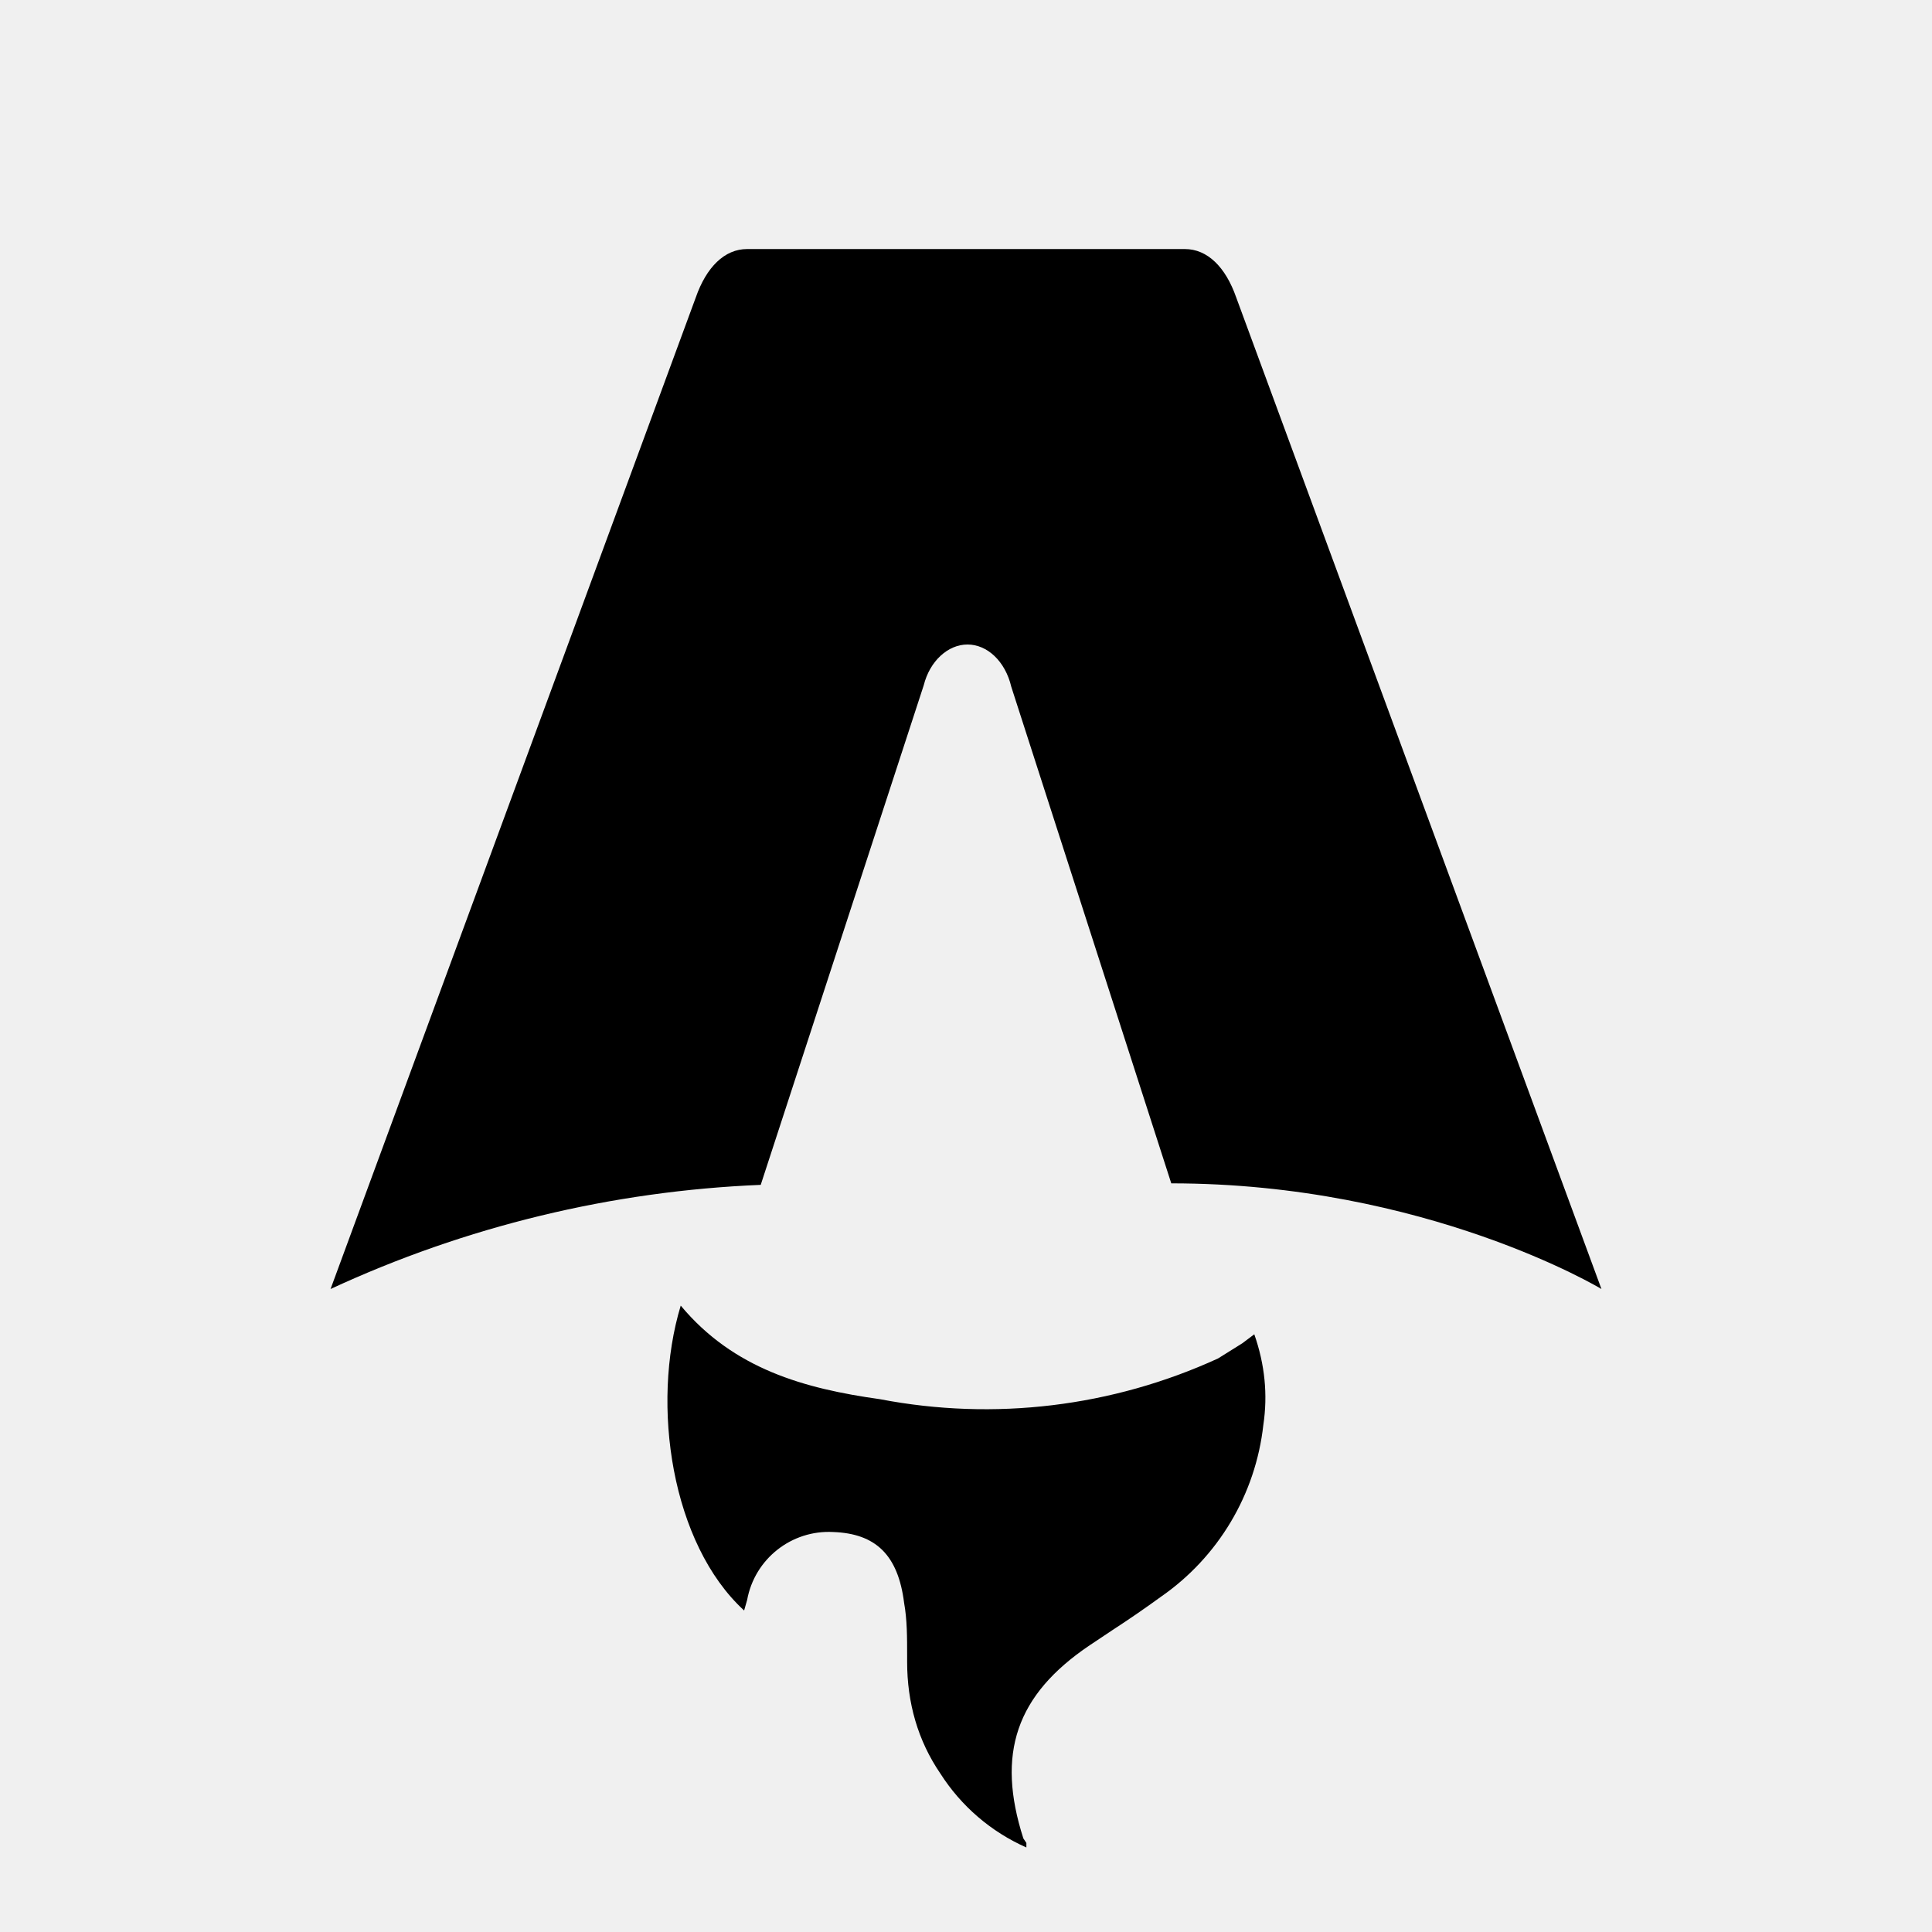
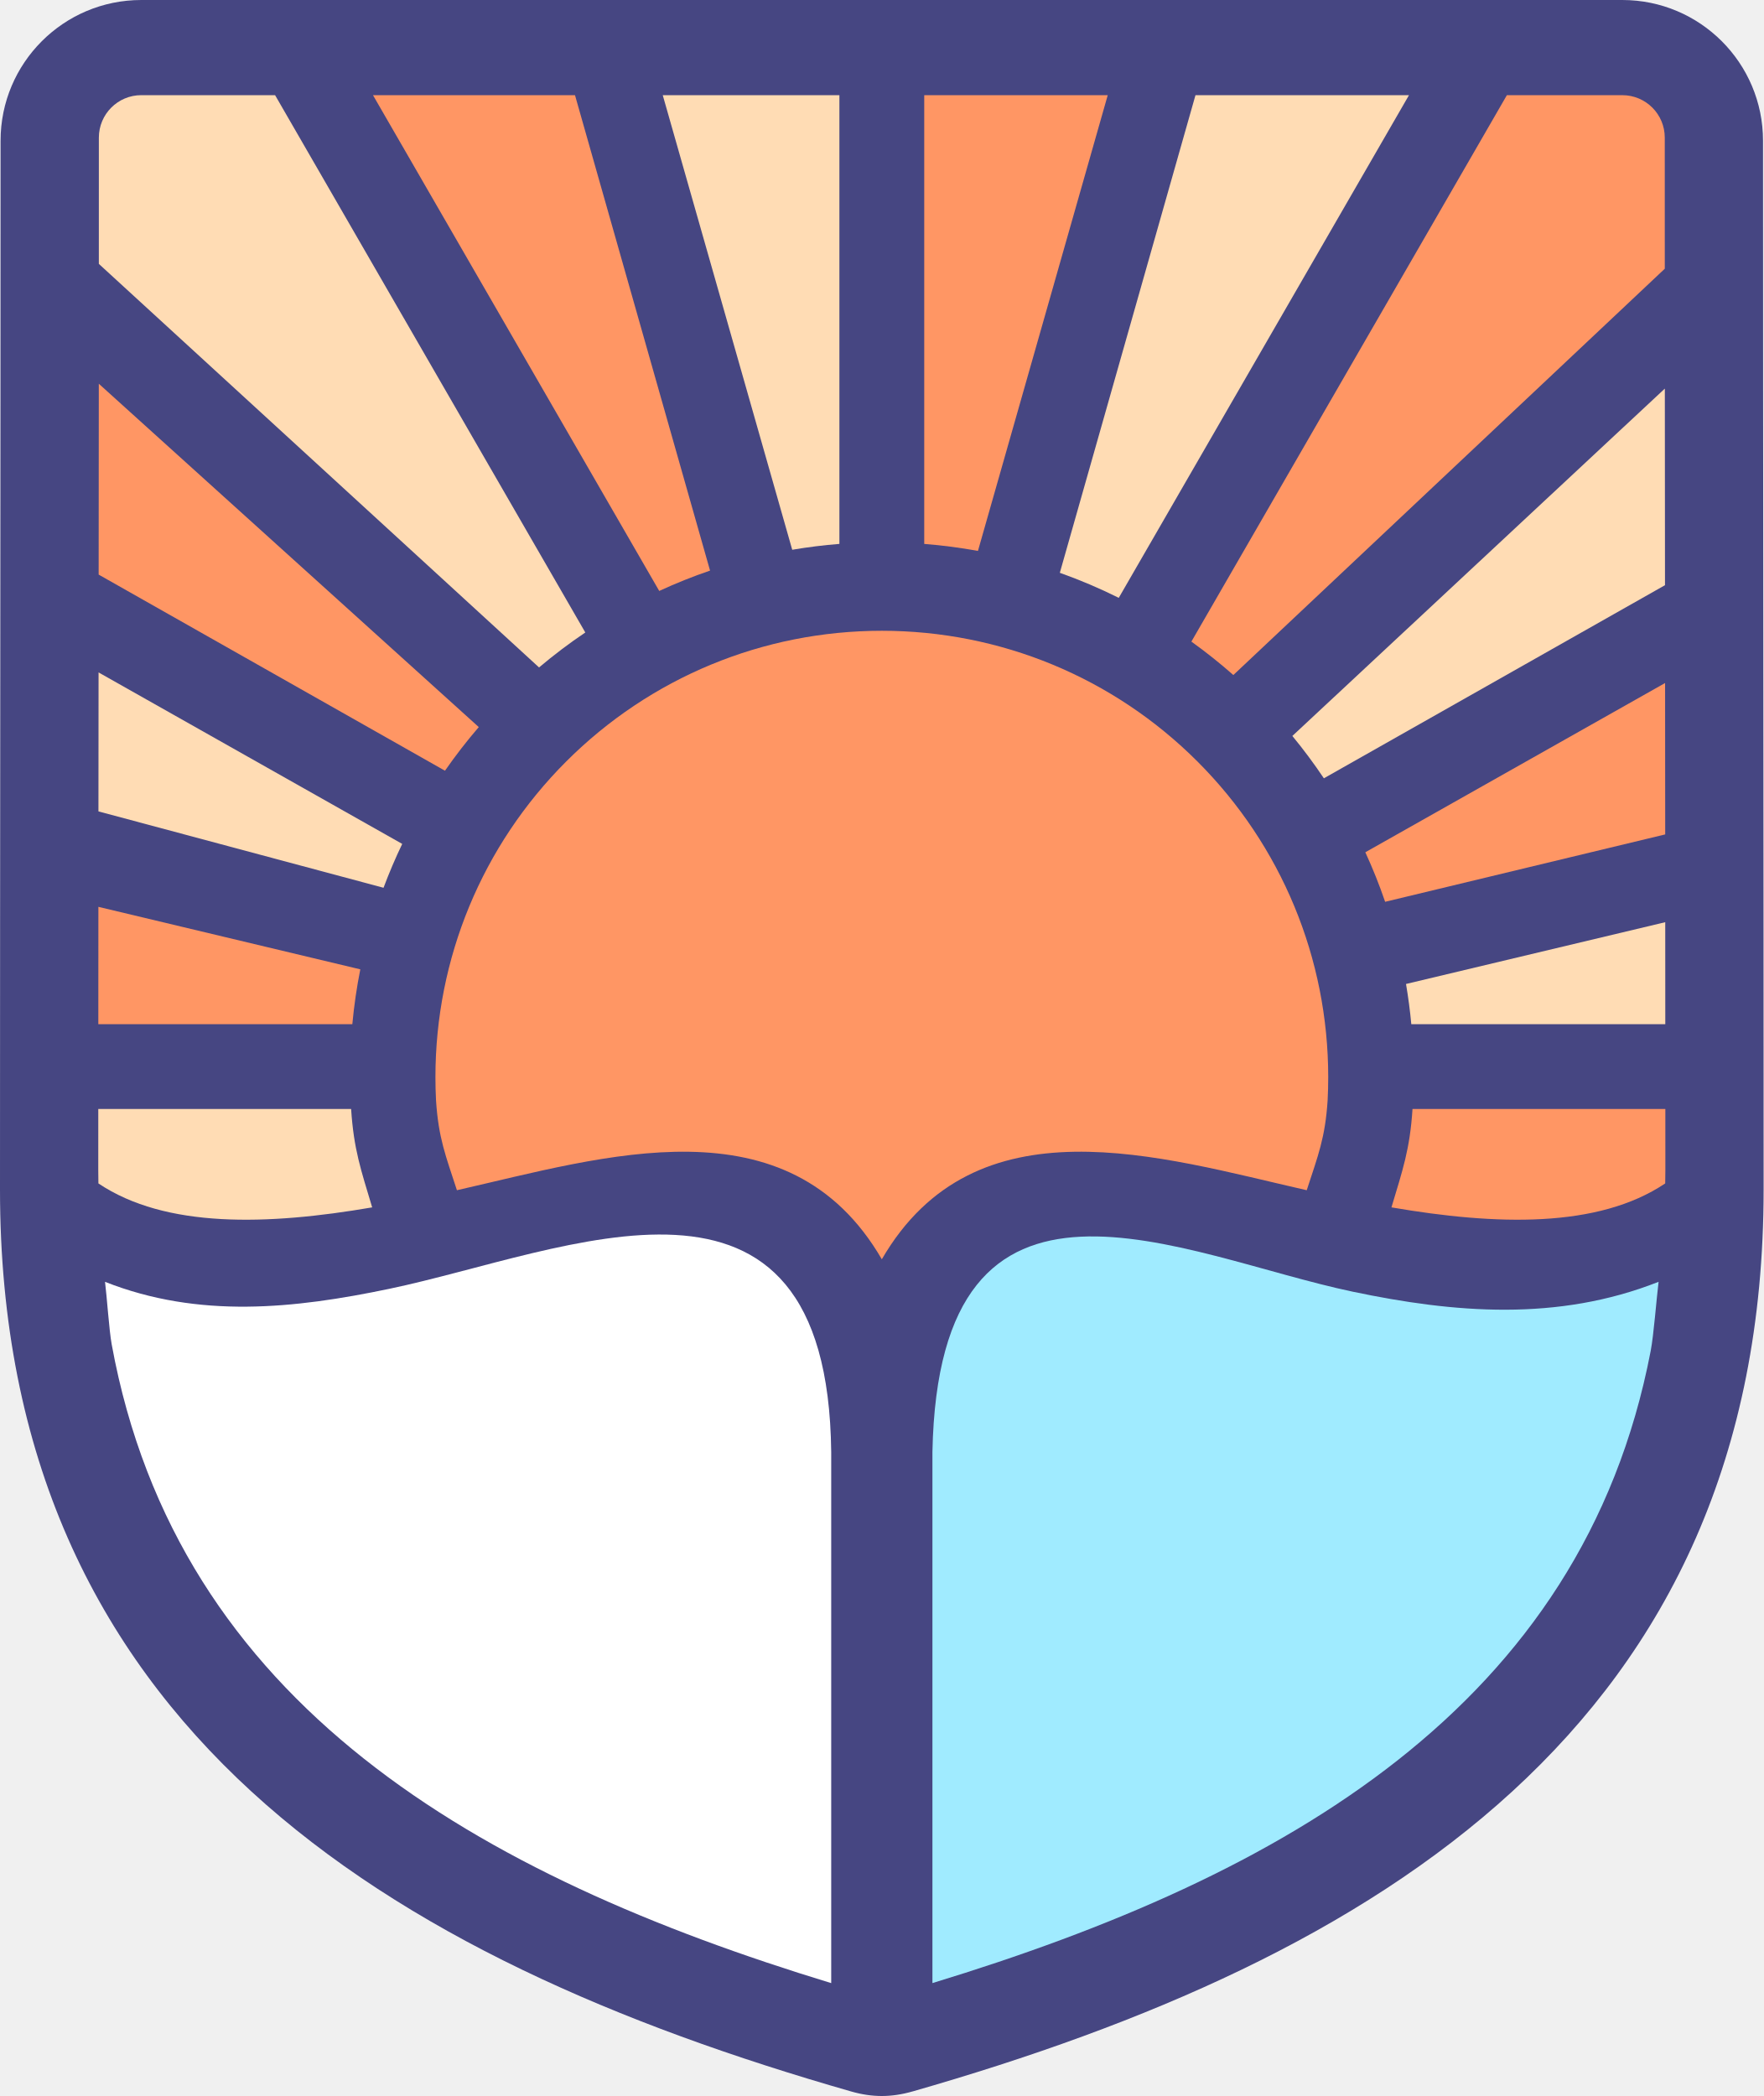
- <svg xmlns="http://www.w3.org/2000/svg" fill="none" viewBox="0 0 128 128">
-   <path d="M50.4 78.5a75.1 75.1 0 0 0-28.5 6.9l24.2-65.7c.7-2 1.9-3.2 3.4-3.2h29c1.5 0 2.7 1.2 3.4 3.2l24.2 65.7s-11.6-7-28.5-7L67 45.5c-.4-1.7-1.6-2.8-2.9-2.8-1.3 0-2.5 1.1-2.9 2.7L50.4 78.5Zm-1.1 28.2Zm-4.2-20.2c-2 6.6-.6 15.8 4.2 20.2a17.5 17.5 0 0 1 .2-.7 5.5 5.5 0 0 1 5.7-4.5c2.8.1 4.3 1.5 4.7 4.7.2 1.1.2 2.3.2 3.5v.4c0 2.7.7 5.2 2.2 7.4a13 13 0 0 0 5.7 4.9v-.3l-.2-.3c-1.8-5.6-.5-9.5 4.4-12.8l1.5-1a73 73 0 0 0 3.2-2.2 16 16 0 0 0 6.8-11.4c.3-2 .1-4-.6-6l-.8.6-1.6 1a37 37 0 0 1-22.4 2.7c-5-.7-9.7-2-13.2-6.2Z" />
-   <style>
-         path { fill: #000; }
-         @media (prefers-color-scheme: dark) {
-             path { fill: #FFF; }
-         }
-     </style>
+ <svg xmlns="http://www.w3.org/2000/svg" viewBox="0 0 1009.53 1199.8" role="img" aria-label="Доброе Начало">
+   <path fill="#464682" d="M522.39 1197.19c265.96-76.17 487.14-209.78 487.14-516.2 0-197.11-0.34-403.81-0.34-600.43 0-44.49-36.07-80.56-80.56-80.56-282.18 0-565.23 0-847.74 0-44.5 0-80.56 36.07-80.56 80.56 0 196.62-0.33 403.32-0.33 600.43 0 306.46 221.23 440.06 487.23 516.22 12.14 3.47 23.03 3.45 35.16-0.03z" />
+   <path fill="#FF9664" d="M808.55 634.8l144.73 0 0.01 35.2c0 2.49-0.05 4.95-0.09 7.42-38.46 25.8-96.78 24.01-156.7 13.71 6.43-21.53 10.55-33.09 12.05-56.33zm144.58-243.82l0.07 86.66-160.32 38.57c-3.31-9.68-7.1-19.14-11.34-28.35l171.59-96.88zm-90.55-336.5l66.06 0c13.44 0 24.31 10.87 24.31 24.32l0.01 75.02-246.96 232.58c-7.68-6.76-15.69-13.16-24.02-19.13l180.59-312.79zm-333.54 0l105.05 0-74.29 260.88c-10.09-1.84-20.35-3.19-30.75-4.01l0-256.87zm-315.53 0l115.63 0 77.31 272.14c-9.94 3.39-19.65 7.29-29.09 11.65l-163.85-283.79zm-157.04 274.43c0.03-42.82 0.07-66.79 0.09-109.25l217.5 196.54c-6.87 7.97-13.32 16.31-19.35 24.97l-198.24-112.26zm193.12 300.95c-0.23-4.4-0.34-8.82-0.34-13.26 0-68 26.76-132.61 74.84-180.69 48.08-48.08 112.68-74.84 180.68-74.84 68.01 0 132.61 26.76 180.69 74.84 48.08 48.08 74.84 112.69 74.84 180.69 0 4.44-0.11 8.86-0.34 13.26-1.4 21.65-5.5 31.6-11.96 51.45-84.12-19.11-189.63-52.77-243.23 39.53-53.6-92.3-159.1-58.63-243.22-39.53-6.46-19.86-10.56-29.8-11.96-51.45zm-193.31-43.59l0.04-67.17 149.93 35.78c-2.06 10.29-3.58 20.76-4.57 31.39l-145.39 0z" />
+   <path fill="#FFDCB4" d="M952.99 222.43c0.02 41.38 0.05 70.84 0.09 112.54l-195.27 110.55c-5.62-8.38-11.64-16.48-18.04-24.24l213.22-198.84zm0.23 305.45l0.03 58.39-145.39 0c-0.72-7.76-1.74-15.44-3.03-23.02l148.38-35.36zm-268.9-473.4l122.21 0-166.13 287.74c-10.89-5.43-22.15-10.22-33.73-14.34l77.65-273.41zm-627.99 622.94c-0.03-2.47-0.08-4.93-0.08-7.42l0.01-35.2 144.73 0c1.5 23.25 5.62 34.8 12.05 56.33-59.92 10.3-118.24 12.1-156.71-13.71zm0.02-212.96l0.07-79.55 173.82 98.16c-3.93 8.17-7.49 16.55-10.7 25.11l-163.19-43.72zm0.23-313.41l0.01-72.26c0-13.45 10.87-24.32 24.31-24.32l76.56 0 177.58 307.58c-9.2 6.19-18.03 12.87-26.48 20.01l-251.98-231.01zm322.79-96.58l101.12 0 0 256.87c-9.12 0.72-18.13 1.85-27 3.36l-74.12-260.23z" />
+   <path fill="#fff" d="M60.12 733.74c1.06 8.45 2.34 27.72 3.82 35.83 37.73 206.41 209.97 304.06 411.86 365.61l0-304.04c-2.07-185.66-151.72-114.52-253.1-93.36-54.05 11.29-108.77 17.21-162.58-4.03z" />
+   <path fill="#A0EBFF" d="M533.73 1135.17c200.68-61.18 372.04-158.02 411.16-361.87 1.78-9.29 3.3-29.81 4.52-39.56-57.94 22.87-117.12 17.83-175.01 5.67-98.28-20.66-236.99-93.9-240.66 91.72l0 304.04z" />
</svg>
